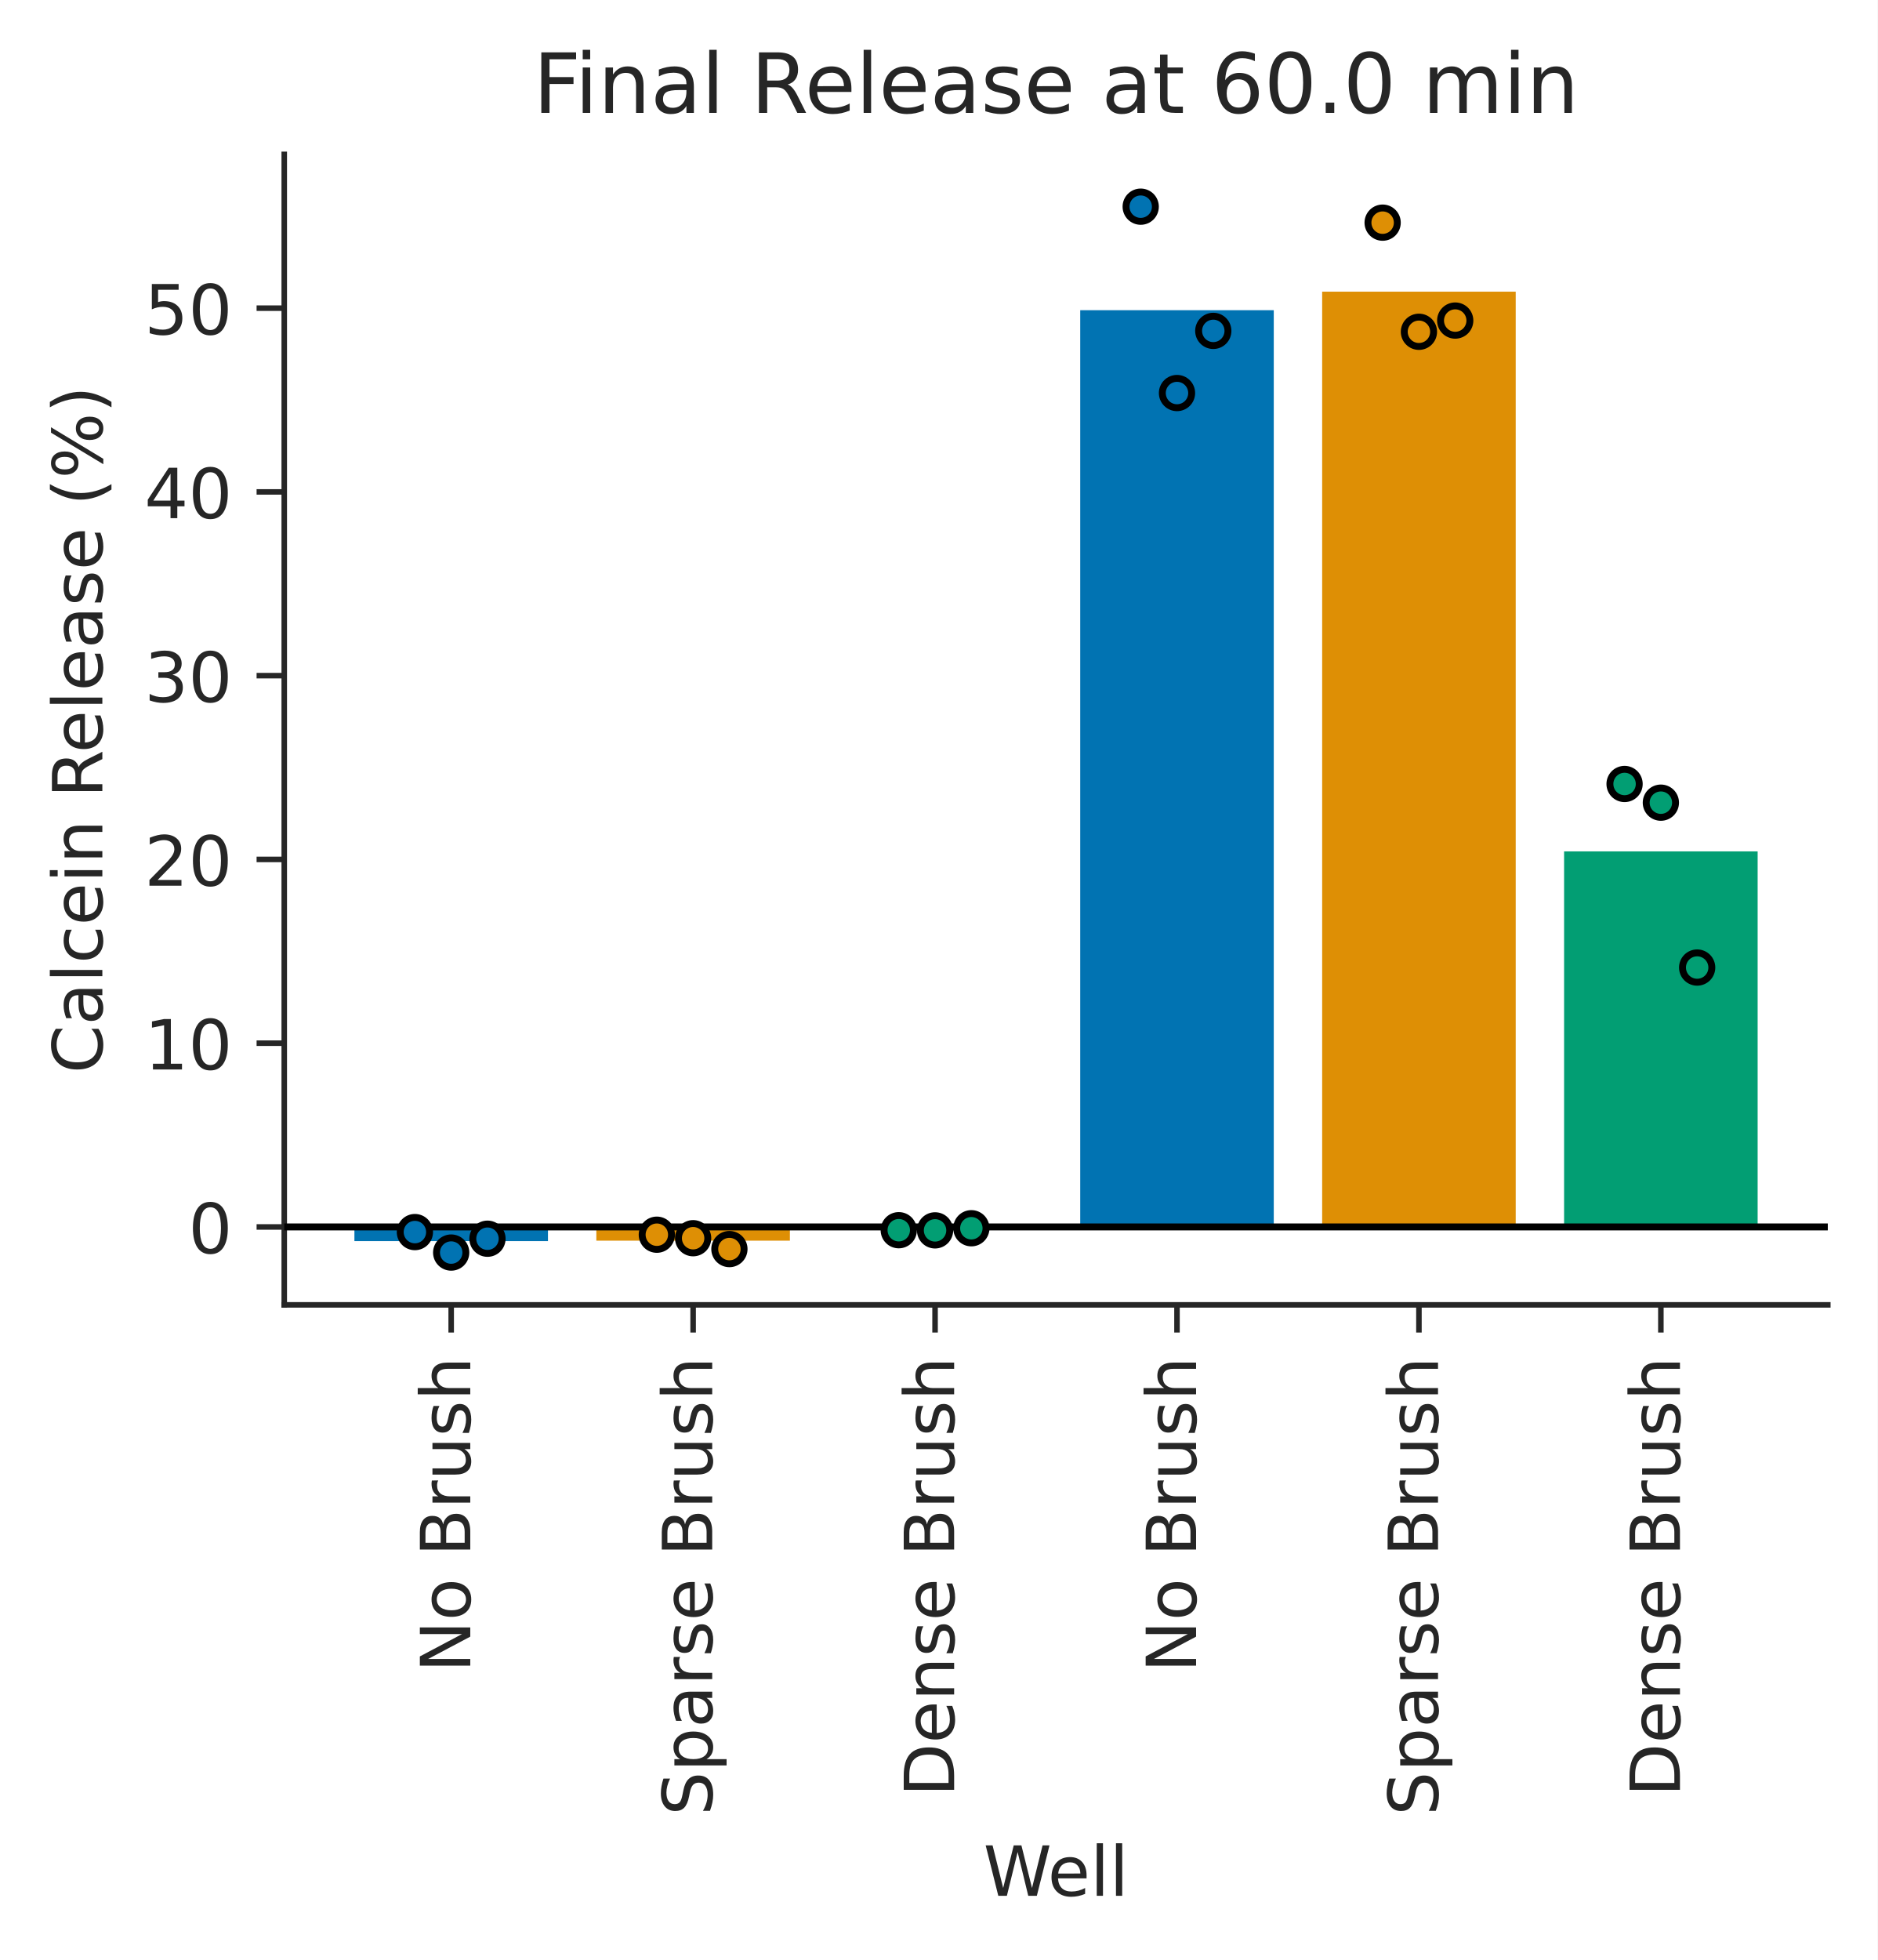
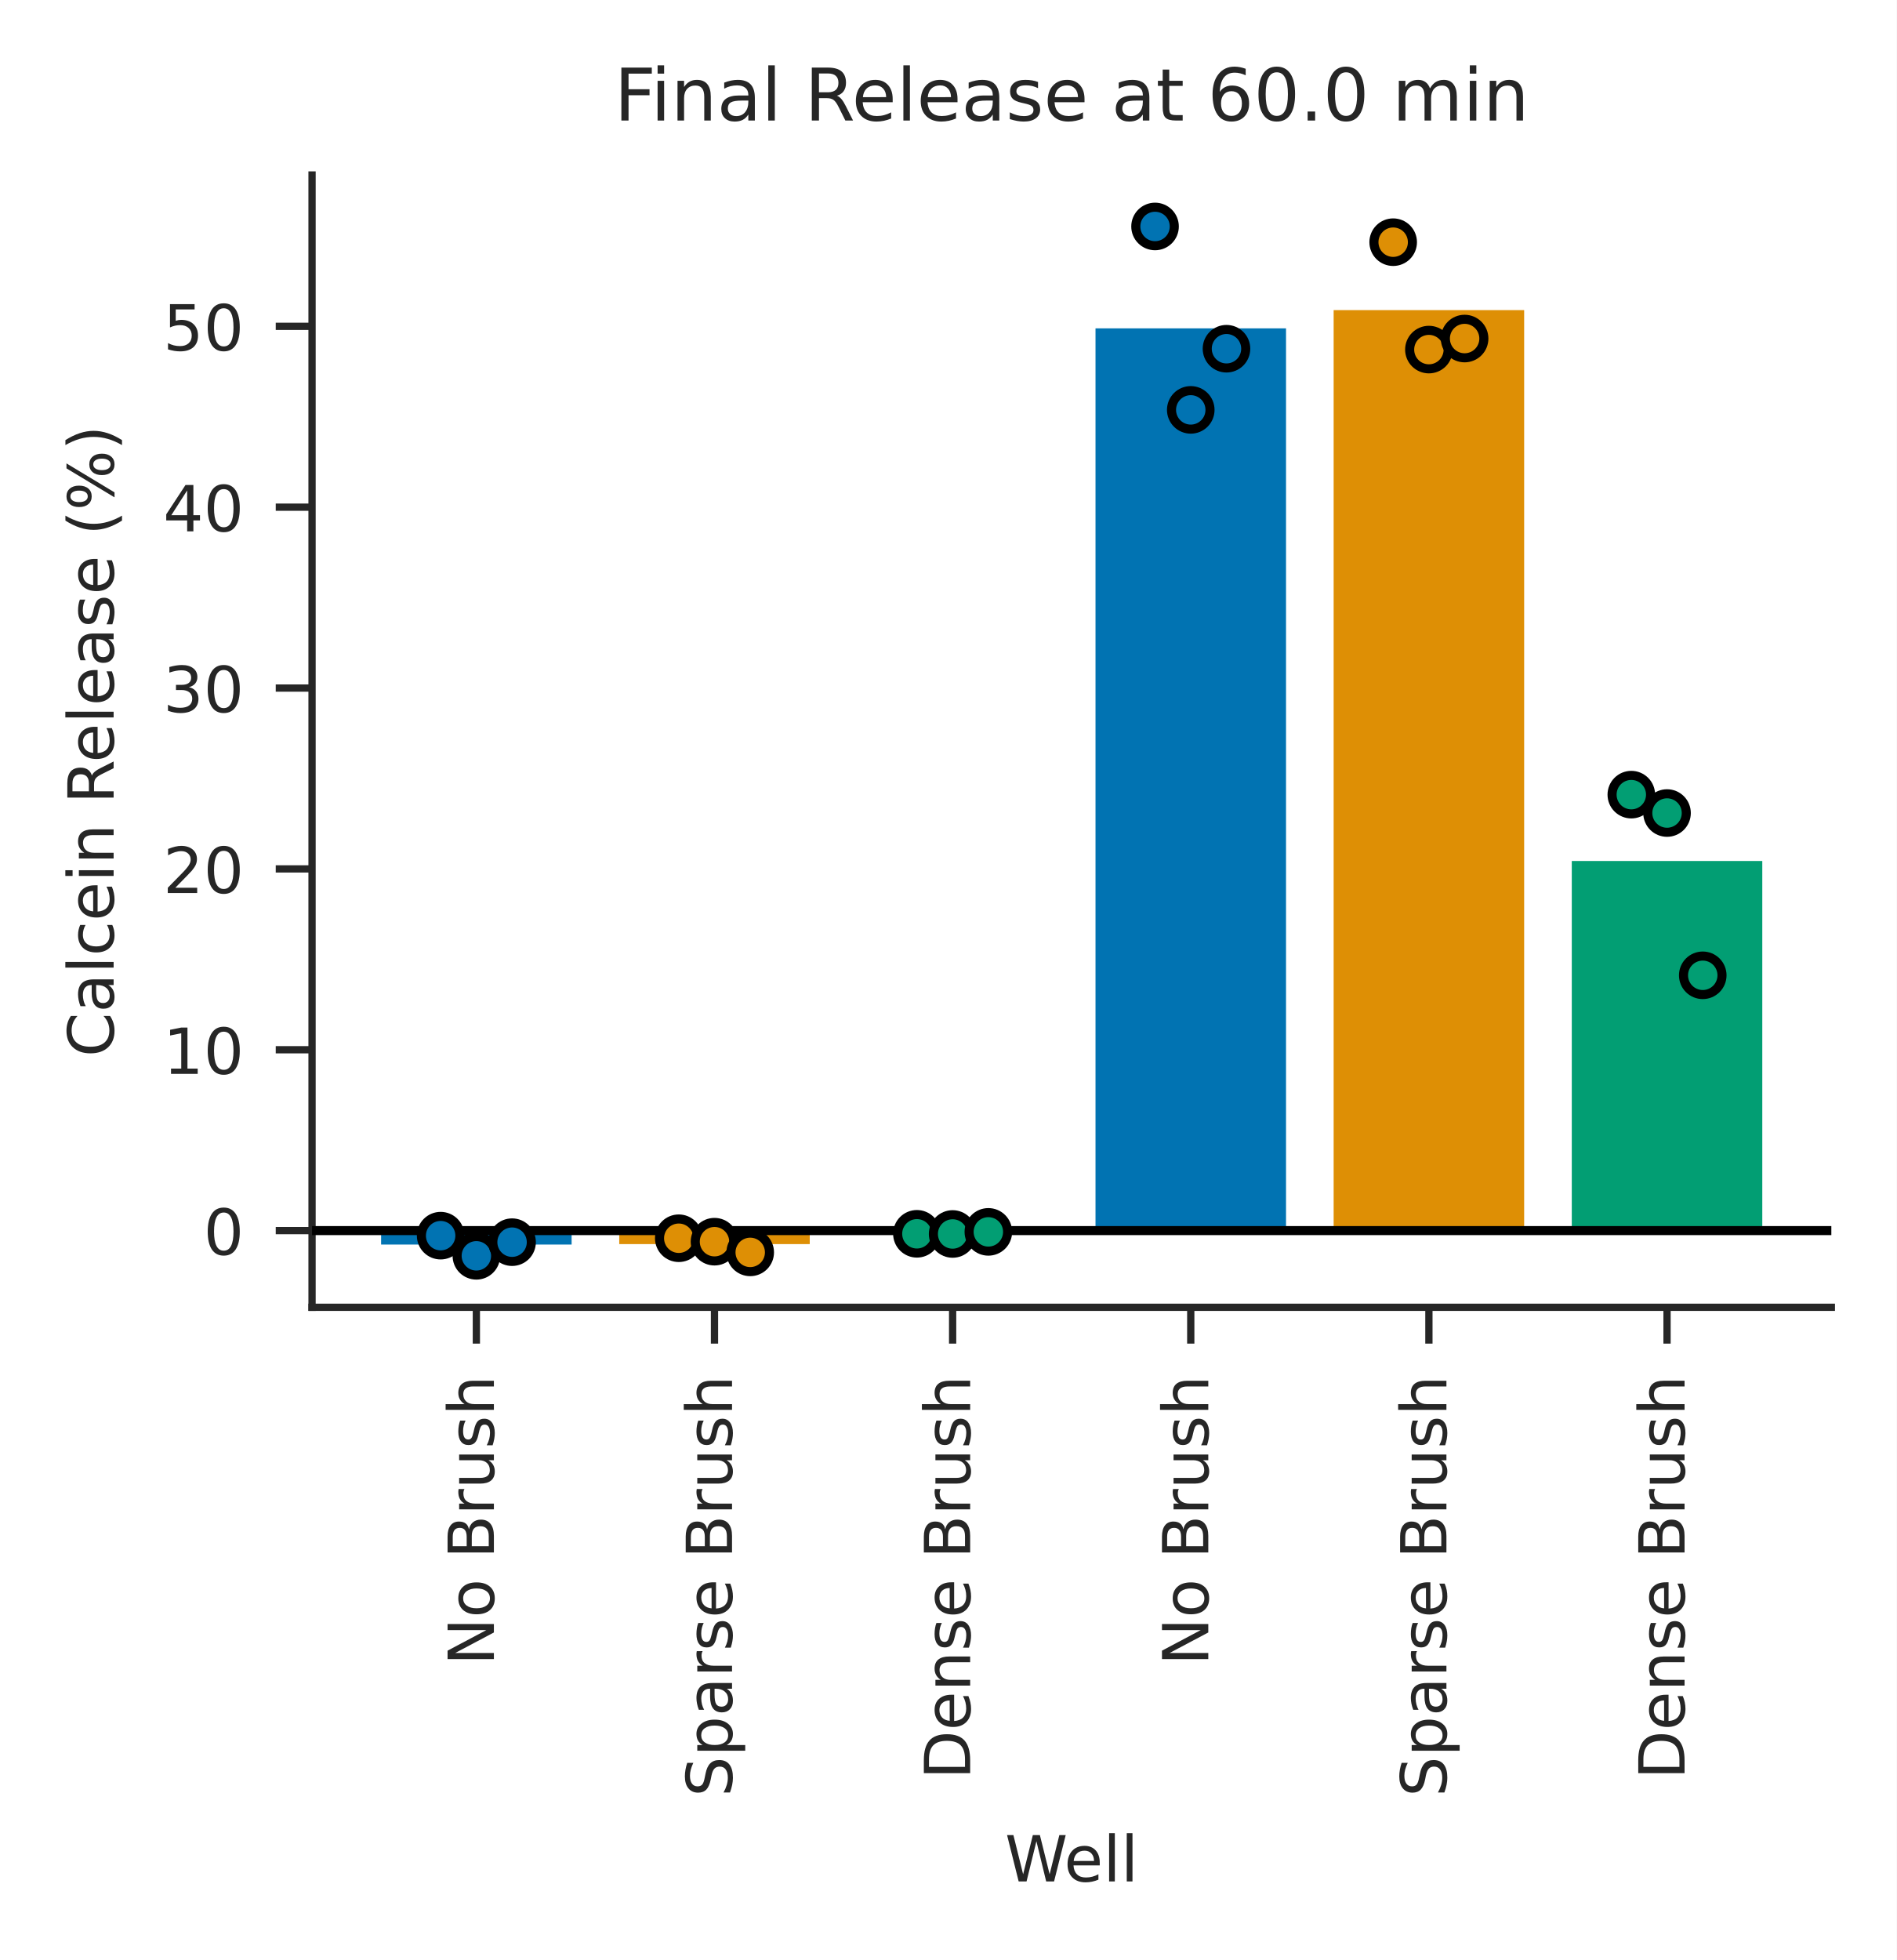
- <svg xmlns="http://www.w3.org/2000/svg" xmlns:xlink="http://www.w3.org/1999/xlink" width="271.503pt" height="283.349pt" viewBox="0 0 271.503 283.349" version="1.1">
+ <svg xmlns="http://www.w3.org/2000/svg" xmlns:xlink="http://www.w3.org/1999/xlink" width="208.982pt" height="215.926pt" viewBox="0 0 208.982 215.926" version="1.1">
  <defs>
    <style type="text/css">*{stroke-linejoin: round; stroke-linecap: butt}</style>
  </defs>
  <g id="figure_1">
    <g id="patch_1">
-       <path d="M 0 283.349  L 271.503 283.349  L 271.503 0  L 0 0  z " style="fill: #ffffff" />
+       <path d="M 0 215.926  L 208.982 215.926  L 208.982 -0  L 0 -0  z " style="fill: #ffffff" />
    </g>
    <g id="axes_1">
      <g id="patch_2">
-         <path d="M 41.103 188.638  L 264.303 188.638  L 264.303 22.318  L 41.103 22.318  z " style="fill: #ffffff" />
+         <path d="M 34.382 144.019  L 201.782 144.019  L 201.782 19.279  L 34.382 19.279  z " style="fill: #ffffff" />
      </g>
      <g id="matplotlib.axis_1">
        <g id="xtick_1">
          <g id="line2d_1">
            <defs>
-               <path id="m0288c77775" d="M 0 0  L 0 4  " style="stroke: #262626; stroke-width: 0.8" />
+               <path id="m915d066214" d="M 0 0  L 0 4  " style="stroke: #262626; stroke-width: 0.8" />
            </defs>
            <g>
-               <use xlink:href="#m0288c77775" x="65.242" y="188.638" style="fill: #262626; stroke: #262626; stroke-width: 0.8" />
+               <use xlink:href="#m915d066214" x="52.487" y="144.019" style="fill: #262626; stroke: #262626; stroke-width: 0.8" />
            </g>
          </g>
          <g id="text_1">
-             <g style="fill: #262626" transform="translate(68.00168 241.7725) rotate(-90) scale(0.1 -0.1)">
+             <g style="fill: #262626" transform="translate(54.41814 183.4628) rotate(-90) scale(0.07 -0.07)">
              <defs>
                <path id="DejaVuSans-4e" d="M 628 4666  L 1478 4666  L 3547 763  L 3547 4666  L 4159 4666  L 4159 0  L 3309 0  L 1241 3903  L 1241 0  L 628 0  L 628 4666  z " transform="scale(0.015625)" />
                <path id="DejaVuSans-6f" d="M 1959 3097  Q 1497 3097 1228 2736  Q 959 2375 959 1747  Q 959 1119 1226 758  Q 1494 397 1959 397  Q 2419 397 2687 759  Q 2956 1122 2956 1747  Q 2956 2369 2687 2733  Q 2419 3097 1959 3097  z M 1959 3584  Q 2709 3584 3137 3096  Q 3566 2609 3566 1747  Q 3566 888 3137 398  Q 2709 -91 1959 -91  Q 1206 -91 779 398  Q 353 888 353 1747  Q 353 2609 779 3096  Q 1206 3584 1959 3584  z " transform="scale(0.015625)" />
                <path id="DejaVuSans-20" transform="scale(0.015625)" />
                <path id="DejaVuSans-42" d="M 1259 2228  L 1259 519  L 2272 519  Q 2781 519 3026 730  Q 3272 941 3272 1375  Q 3272 1813 3026 2020  Q 2781 2228 2272 2228  L 1259 2228  z M 1259 4147  L 1259 2741  L 2194 2741  Q 2656 2741 2882 2914  Q 3109 3088 3109 3444  Q 3109 3797 2882 3972  Q 2656 4147 2194 4147  L 1259 4147  z M 628 4666  L 2241 4666  Q 2963 4666 3353 4366  Q 3744 4066 3744 3513  Q 3744 3084 3544 2831  Q 3344 2578 2956 2516  Q 3422 2416 3680 2098  Q 3938 1781 3938 1306  Q 3938 681 3513 340  Q 3088 0 2303 0  L 628 0  L 628 4666  z " transform="scale(0.015625)" />
                <path id="DejaVuSans-72" d="M 2631 2963  Q 2534 3019 2420 3045  Q 2306 3072 2169 3072  Q 1681 3072 1420 2755  Q 1159 2438 1159 1844  L 1159 0  L 581 0  L 581 3500  L 1159 3500  L 1159 2956  Q 1341 3275 1631 3429  Q 1922 3584 2338 3584  Q 2397 3584 2469 3576  Q 2541 3569 2628 3553  L 2631 2963  z " transform="scale(0.015625)" />
                <path id="DejaVuSans-75" d="M 544 1381  L 544 3500  L 1119 3500  L 1119 1403  Q 1119 906 1312 657  Q 1506 409 1894 409  Q 2359 409 2629 706  Q 2900 1003 2900 1516  L 2900 3500  L 3475 3500  L 3475 0  L 2900 0  L 2900 538  Q 2691 219 2414 64  Q 2138 -91 1772 -91  Q 1169 -91 856 284  Q 544 659 544 1381  z M 1991 3584  L 1991 3584  z " transform="scale(0.015625)" />
                <path id="DejaVuSans-73" d="M 2834 3397  L 2834 2853  Q 2591 2978 2328 3040  Q 2066 3103 1784 3103  Q 1356 3103 1142 2972  Q 928 2841 928 2578  Q 928 2378 1081 2264  Q 1234 2150 1697 2047  L 1894 2003  Q 2506 1872 2764 1633  Q 3022 1394 3022 966  Q 3022 478 2636 193  Q 2250 -91 1575 -91  Q 1294 -91 989 -36  Q 684 19 347 128  L 347 722  Q 666 556 975 473  Q 1284 391 1588 391  Q 1994 391 2212 530  Q 2431 669 2431 922  Q 2431 1156 2273 1281  Q 2116 1406 1581 1522  L 1381 1569  Q 847 1681 609 1914  Q 372 2147 372 2553  Q 372 3047 722 3315  Q 1072 3584 1716 3584  Q 2034 3584 2315 3537  Q 2597 3491 2834 3397  z " transform="scale(0.015625)" />
                <path id="DejaVuSans-68" d="M 3513 2113  L 3513 0  L 2938 0  L 2938 2094  Q 2938 2591 2744 2837  Q 2550 3084 2163 3084  Q 1697 3084 1428 2787  Q 1159 2491 1159 1978  L 1159 0  L 581 0  L 581 4863  L 1159 4863  L 1159 2956  Q 1366 3272 1645 3428  Q 1925 3584 2291 3584  Q 2894 3584 3203 3211  Q 3513 2838 3513 2113  z " transform="scale(0.015625)" />
              </defs>
              <use xlink:href="#DejaVuSans-4e" />
              <use xlink:href="#DejaVuSans-6f" transform="translate(74.80469 0)" />
              <use xlink:href="#DejaVuSans-20" transform="translate(135.9863 0)" />
              <use xlink:href="#DejaVuSans-42" transform="translate(167.7734 0)" />
              <use xlink:href="#DejaVuSans-72" transform="translate(236.377 0)" />
              <use xlink:href="#DejaVuSans-75" transform="translate(277.4902 0)" />
              <use xlink:href="#DejaVuSans-73" transform="translate(340.8691 0)" />
              <use xlink:href="#DejaVuSans-68" transform="translate(392.9688 0)" />
            </g>
          </g>
        </g>
        <g id="xtick_2">
          <g id="line2d_2">
            <g>
-               <use xlink:href="#m0288c77775" x="100.227" y="188.638" style="fill: #262626; stroke: #262626; stroke-width: 0.8" />
+               <use xlink:href="#m915d066214" x="78.725" y="144.019" style="fill: #262626; stroke: #262626; stroke-width: 0.8" />
            </g>
          </g>
          <g id="text_2">
-             <g style="fill: #262626" transform="translate(102.986 262.4709) rotate(-90) scale(0.1 -0.1)">
+             <g style="fill: #262626" transform="translate(80.65638 197.9517) rotate(-90) scale(0.07 -0.07)">
              <defs>
                <path id="DejaVuSans-53" d="M 3425 4513  L 3425 3897  Q 3066 4069 2747 4153  Q 2428 4238 2131 4238  Q 1616 4238 1336 4038  Q 1056 3838 1056 3469  Q 1056 3159 1242 3001  Q 1428 2844 1947 2747  L 2328 2669  Q 3034 2534 3370 2195  Q 3706 1856 3706 1288  Q 3706 609 3251 259  Q 2797 -91 1919 -91  Q 1588 -91 1214 -16  Q 841 59 441 206  L 441 856  Q 825 641 1194 531  Q 1563 422 1919 422  Q 2459 422 2753 634  Q 3047 847 3047 1241  Q 3047 1584 2836 1778  Q 2625 1972 2144 2069  L 1759 2144  Q 1053 2284 737 2584  Q 422 2884 422 3419  Q 422 4038 858 4394  Q 1294 4750 2059 4750  Q 2388 4750 2728 4690  Q 3069 4631 3425 4513  z " transform="scale(0.015625)" />
                <path id="DejaVuSans-70" d="M 1159 525  L 1159 -1331  L 581 -1331  L 581 3500  L 1159 3500  L 1159 2969  Q 1341 3281 1617 3432  Q 1894 3584 2278 3584  Q 2916 3584 3314 3078  Q 3713 2572 3713 1747  Q 3713 922 3314 415  Q 2916 -91 2278 -91  Q 1894 -91 1617 61  Q 1341 213 1159 525  z M 3116 1747  Q 3116 2381 2855 2742  Q 2594 3103 2138 3103  Q 1681 3103 1420 2742  Q 1159 2381 1159 1747  Q 1159 1113 1420 752  Q 1681 391 2138 391  Q 2594 391 2855 752  Q 3116 1113 3116 1747  z " transform="scale(0.015625)" />
                <path id="DejaVuSans-61" d="M 2194 1759  Q 1497 1759 1228 1600  Q 959 1441 959 1056  Q 959 750 1161 570  Q 1363 391 1709 391  Q 2188 391 2477 730  Q 2766 1069 2766 1631  L 2766 1759  L 2194 1759  z M 3341 1997  L 3341 0  L 2766 0  L 2766 531  Q 2569 213 2275 61  Q 1981 -91 1556 -91  Q 1019 -91 701 211  Q 384 513 384 1019  Q 384 1609 779 1909  Q 1175 2209 1959 2209  L 2766 2209  L 2766 2266  Q 2766 2663 2505 2880  Q 2244 3097 1772 3097  Q 1472 3097 1187 3025  Q 903 2953 641 2809  L 641 3341  Q 956 3463 1253 3523  Q 1550 3584 1831 3584  Q 2591 3584 2966 3190  Q 3341 2797 3341 1997  z " transform="scale(0.015625)" />
                <path id="DejaVuSans-65" d="M 3597 1894  L 3597 1613  L 953 1613  Q 991 1019 1311 708  Q 1631 397 2203 397  Q 2534 397 2845 478  Q 3156 559 3463 722  L 3463 178  Q 3153 47 2828 -22  Q 2503 -91 2169 -91  Q 1331 -91 842 396  Q 353 884 353 1716  Q 353 2575 817 3079  Q 1281 3584 2069 3584  Q 2775 3584 3186 3129  Q 3597 2675 3597 1894  z M 3022 2063  Q 3016 2534 2758 2815  Q 2500 3097 2075 3097  Q 1594 3097 1305 2825  Q 1016 2553 972 2059  L 3022 2063  z " transform="scale(0.015625)" />
              </defs>
              <use xlink:href="#DejaVuSans-53" />
              <use xlink:href="#DejaVuSans-70" transform="translate(63.47656 0)" />
              <use xlink:href="#DejaVuSans-61" transform="translate(126.9531 0)" />
              <use xlink:href="#DejaVuSans-72" transform="translate(188.2324 0)" />
              <use xlink:href="#DejaVuSans-73" transform="translate(229.3457 0)" />
              <use xlink:href="#DejaVuSans-65" transform="translate(281.4453 0)" />
              <use xlink:href="#DejaVuSans-20" transform="translate(342.9688 0)" />
              <use xlink:href="#DejaVuSans-42" transform="translate(374.7559 0)" />
              <use xlink:href="#DejaVuSans-72" transform="translate(443.3594 0)" />
              <use xlink:href="#DejaVuSans-75" transform="translate(484.4727 0)" />
              <use xlink:href="#DejaVuSans-73" transform="translate(547.8516 0)" />
              <use xlink:href="#DejaVuSans-68" transform="translate(599.9512 0)" />
            </g>
          </g>
        </g>
        <g id="xtick_3">
          <g id="line2d_3">
            <g>
-               <use xlink:href="#m0288c77775" x="135.211" y="188.638" style="fill: #262626; stroke: #262626; stroke-width: 0.8" />
+               <use xlink:href="#m915d066214" x="104.963" y="144.019" style="fill: #262626; stroke: #262626; stroke-width: 0.8" />
            </g>
          </g>
          <g id="text_3">
-             <g style="fill: #262626" transform="translate(137.9703 259.7256) rotate(-90) scale(0.1 -0.1)">
+             <g style="fill: #262626" transform="translate(106.8946 196.03) rotate(-90) scale(0.07 -0.07)">
              <defs>
                <path id="DejaVuSans-44" d="M 1259 4147  L 1259 519  L 2022 519  Q 2988 519 3436 956  Q 3884 1394 3884 2338  Q 3884 3275 3436 3711  Q 2988 4147 2022 4147  L 1259 4147  z M 628 4666  L 1925 4666  Q 3281 4666 3915 4102  Q 4550 3538 4550 2338  Q 4550 1131 3912 565  Q 3275 0 1925 0  L 628 0  L 628 4666  z " transform="scale(0.015625)" />
                <path id="DejaVuSans-6e" d="M 3513 2113  L 3513 0  L 2938 0  L 2938 2094  Q 2938 2591 2744 2837  Q 2550 3084 2163 3084  Q 1697 3084 1428 2787  Q 1159 2491 1159 1978  L 1159 0  L 581 0  L 581 3500  L 1159 3500  L 1159 2956  Q 1366 3272 1645 3428  Q 1925 3584 2291 3584  Q 2894 3584 3203 3211  Q 3513 2838 3513 2113  z " transform="scale(0.015625)" />
              </defs>
              <use xlink:href="#DejaVuSans-44" />
              <use xlink:href="#DejaVuSans-65" transform="translate(77.00195 0)" />
              <use xlink:href="#DejaVuSans-6e" transform="translate(138.5254 0)" />
              <use xlink:href="#DejaVuSans-73" transform="translate(201.9043 0)" />
              <use xlink:href="#DejaVuSans-65" transform="translate(254.0039 0)" />
              <use xlink:href="#DejaVuSans-20" transform="translate(315.5273 0)" />
              <use xlink:href="#DejaVuSans-42" transform="translate(347.3145 0)" />
              <use xlink:href="#DejaVuSans-72" transform="translate(415.918 0)" />
              <use xlink:href="#DejaVuSans-75" transform="translate(457.0312 0)" />
              <use xlink:href="#DejaVuSans-73" transform="translate(520.4102 0)" />
              <use xlink:href="#DejaVuSans-68" transform="translate(572.5098 0)" />
            </g>
          </g>
        </g>
        <g id="xtick_4">
          <g id="line2d_4">
            <g>
-               <use xlink:href="#m0288c77775" x="170.195" y="188.638" style="fill: #262626; stroke: #262626; stroke-width: 0.8" />
+               <use xlink:href="#m915d066214" x="131.201" y="144.019" style="fill: #262626; stroke: #262626; stroke-width: 0.8" />
            </g>
          </g>
          <g id="text_4">
-             <g style="fill: #262626" transform="translate(172.9547 241.7725) rotate(-90) scale(0.1 -0.1)">
+             <g style="fill: #262626" transform="translate(133.1329 183.4628) rotate(-90) scale(0.07 -0.07)">
              <use xlink:href="#DejaVuSans-4e" />
              <use xlink:href="#DejaVuSans-6f" transform="translate(74.80469 0)" />
              <use xlink:href="#DejaVuSans-20" transform="translate(135.9863 0)" />
              <use xlink:href="#DejaVuSans-42" transform="translate(167.7734 0)" />
              <use xlink:href="#DejaVuSans-72" transform="translate(236.377 0)" />
              <use xlink:href="#DejaVuSans-75" transform="translate(277.4902 0)" />
              <use xlink:href="#DejaVuSans-73" transform="translate(340.8691 0)" />
              <use xlink:href="#DejaVuSans-68" transform="translate(392.9688 0)" />
            </g>
          </g>
        </g>
        <g id="xtick_5">
          <g id="line2d_5">
            <g>
-               <use xlink:href="#m0288c77775" x="205.18" y="188.638" style="fill: #262626; stroke: #262626; stroke-width: 0.8" />
+               <use xlink:href="#m915d066214" x="157.44" y="144.019" style="fill: #262626; stroke: #262626; stroke-width: 0.8" />
            </g>
          </g>
          <g id="text_5">
-             <g style="fill: #262626" transform="translate(207.939 262.4709) rotate(-90) scale(0.1 -0.1)">
+             <g style="fill: #262626" transform="translate(159.3711 197.9517) rotate(-90) scale(0.07 -0.07)">
              <use xlink:href="#DejaVuSans-53" />
              <use xlink:href="#DejaVuSans-70" transform="translate(63.47656 0)" />
              <use xlink:href="#DejaVuSans-61" transform="translate(126.9531 0)" />
              <use xlink:href="#DejaVuSans-72" transform="translate(188.2324 0)" />
              <use xlink:href="#DejaVuSans-73" transform="translate(229.3457 0)" />
              <use xlink:href="#DejaVuSans-65" transform="translate(281.4453 0)" />
              <use xlink:href="#DejaVuSans-20" transform="translate(342.9688 0)" />
              <use xlink:href="#DejaVuSans-42" transform="translate(374.7559 0)" />
              <use xlink:href="#DejaVuSans-72" transform="translate(443.3594 0)" />
              <use xlink:href="#DejaVuSans-75" transform="translate(484.4727 0)" />
              <use xlink:href="#DejaVuSans-73" transform="translate(547.8516 0)" />
              <use xlink:href="#DejaVuSans-68" transform="translate(599.9512 0)" />
            </g>
          </g>
        </g>
        <g id="xtick_6">
          <g id="line2d_6">
            <g>
-               <use xlink:href="#m0288c77775" x="240.164" y="188.638" style="fill: #262626; stroke: #262626; stroke-width: 0.8" />
+               <use xlink:href="#m915d066214" x="183.678" y="144.019" style="fill: #262626; stroke: #262626; stroke-width: 0.8" />
            </g>
          </g>
          <g id="text_6">
-             <g style="fill: #262626" transform="translate(242.9233 259.7256) rotate(-90) scale(0.1 -0.1)">
+             <g style="fill: #262626" transform="translate(185.6094 196.03) rotate(-90) scale(0.07 -0.07)">
              <use xlink:href="#DejaVuSans-44" />
              <use xlink:href="#DejaVuSans-65" transform="translate(77.00195 0)" />
              <use xlink:href="#DejaVuSans-6e" transform="translate(138.5254 0)" />
              <use xlink:href="#DejaVuSans-73" transform="translate(201.9043 0)" />
              <use xlink:href="#DejaVuSans-65" transform="translate(254.0039 0)" />
              <use xlink:href="#DejaVuSans-20" transform="translate(315.5273 0)" />
              <use xlink:href="#DejaVuSans-42" transform="translate(347.3145 0)" />
              <use xlink:href="#DejaVuSans-72" transform="translate(415.918 0)" />
              <use xlink:href="#DejaVuSans-75" transform="translate(457.0312 0)" />
              <use xlink:href="#DejaVuSans-73" transform="translate(520.4102 0)" />
              <use xlink:href="#DejaVuSans-68" transform="translate(572.5098 0)" />
            </g>
          </g>
        </g>
        <g id="text_7">
-           <g style="fill: #262626" transform="translate(142.1984 274.0694) scale(0.1 -0.1)">
+           <g style="fill: #262626" transform="translate(110.7289 207.2706) scale(0.07 -0.07)">
            <defs>
              <path id="DejaVuSans-57" d="M 213 4666  L 850 4666  L 1831 722  L 2809 4666  L 3519 4666  L 4500 722  L 5478 4666  L 6119 4666  L 4947 0  L 4153 0  L 3169 4050  L 2175 0  L 1381 0  L 213 4666  z " transform="scale(0.015625)" />
              <path id="DejaVuSans-6c" d="M 603 4863  L 1178 4863  L 1178 0  L 603 0  L 603 4863  z " transform="scale(0.015625)" />
            </defs>
            <use xlink:href="#DejaVuSans-57" />
            <use xlink:href="#DejaVuSans-65" transform="translate(93.00195 0)" />
            <use xlink:href="#DejaVuSans-6c" transform="translate(154.5254 0)" />
            <use xlink:href="#DejaVuSans-6c" transform="translate(182.3086 0)" />
          </g>
        </g>
      </g>
      <g id="matplotlib.axis_2">
        <g id="ytick_1">
          <g id="line2d_7">
            <defs>
-               <path id="m17811de215" d="M 0 0  L -4 0  " style="stroke: #262626; stroke-width: 0.8" />
+               <path id="mc11ba10de6" d="M 0 0  L -4 0  " style="stroke: #262626; stroke-width: 0.8" />
            </defs>
            <g>
-               <use xlink:href="#m17811de215" x="41.103" y="177.374" style="fill: #262626; stroke: #262626; stroke-width: 0.8" />
+               <use xlink:href="#mc11ba10de6" x="34.382" y="135.57" style="fill: #262626; stroke: #262626; stroke-width: 0.8" />
            </g>
          </g>
          <g id="text_8">
-             <g style="fill: #262626" transform="translate(27.24063 181.1727) scale(0.1 -0.1)">
+             <g style="fill: #262626" transform="translate(22.42844 138.2297) scale(0.07 -0.07)">
              <defs>
                <path id="DejaVuSans-30" d="M 2034 4250  Q 1547 4250 1301 3770  Q 1056 3291 1056 2328  Q 1056 1369 1301 889  Q 1547 409 2034 409  Q 2525 409 2770 889  Q 3016 1369 3016 2328  Q 3016 3291 2770 3770  Q 2525 4250 2034 4250  z M 2034 4750  Q 2819 4750 3233 4129  Q 3647 3509 3647 2328  Q 3647 1150 3233 529  Q 2819 -91 2034 -91  Q 1250 -91 836 529  Q 422 1150 422 2328  Q 422 3509 836 4129  Q 1250 4750 2034 4750  z " transform="scale(0.015625)" />
              </defs>
              <use xlink:href="#DejaVuSans-30" />
            </g>
          </g>
        </g>
        <g id="ytick_2">
          <g id="line2d_8">
            <g>
-               <use xlink:href="#m17811de215" x="41.103" y="150.808" style="fill: #262626; stroke: #262626; stroke-width: 0.8" />
+               <use xlink:href="#mc11ba10de6" x="34.382" y="115.646" style="fill: #262626; stroke: #262626; stroke-width: 0.8" />
            </g>
          </g>
          <g id="text_9">
-             <g style="fill: #262626" transform="translate(20.87813 154.6076) scale(0.1 -0.1)">
+             <g style="fill: #262626" transform="translate(17.97469 118.3059) scale(0.07 -0.07)">
              <defs>
                <path id="DejaVuSans-31" d="M 794 531  L 1825 531  L 1825 4091  L 703 3866  L 703 4441  L 1819 4666  L 2450 4666  L 2450 531  L 3481 531  L 3481 0  L 794 0  L 794 531  z " transform="scale(0.015625)" />
              </defs>
              <use xlink:href="#DejaVuSans-31" />
              <use xlink:href="#DejaVuSans-30" transform="translate(63.62305 0)" />
            </g>
          </g>
        </g>
        <g id="ytick_3">
          <g id="line2d_9">
            <g>
-               <use xlink:href="#m17811de215" x="41.103" y="124.243" style="fill: #262626; stroke: #262626; stroke-width: 0.8" />
+               <use xlink:href="#mc11ba10de6" x="34.382" y="95.723" style="fill: #262626; stroke: #262626; stroke-width: 0.8" />
            </g>
          </g>
          <g id="text_10">
-             <g style="fill: #262626" transform="translate(20.87813 128.0424) scale(0.1 -0.1)">
+             <g style="fill: #262626" transform="translate(17.97469 98.382) scale(0.07 -0.07)">
              <defs>
                <path id="DejaVuSans-32" d="M 1228 531  L 3431 531  L 3431 0  L 469 0  L 469 531  Q 828 903 1448 1529  Q 2069 2156 2228 2338  Q 2531 2678 2651 2914  Q 2772 3150 2772 3378  Q 2772 3750 2511 3984  Q 2250 4219 1831 4219  Q 1534 4219 1204 4116  Q 875 4013 500 3803  L 500 4441  Q 881 4594 1212 4672  Q 1544 4750 1819 4750  Q 2544 4750 2975 4387  Q 3406 4025 3406 3419  Q 3406 3131 3298 2873  Q 3191 2616 2906 2266  Q 2828 2175 2409 1742  Q 1991 1309 1228 531  z " transform="scale(0.015625)" />
              </defs>
              <use xlink:href="#DejaVuSans-32" />
              <use xlink:href="#DejaVuSans-30" transform="translate(63.62305 0)" />
            </g>
          </g>
        </g>
        <g id="ytick_4">
          <g id="line2d_10">
            <g>
-               <use xlink:href="#m17811de215" x="41.103" y="97.678" style="fill: #262626; stroke: #262626; stroke-width: 0.8" />
+               <use xlink:href="#mc11ba10de6" x="34.382" y="75.799" style="fill: #262626; stroke: #262626; stroke-width: 0.8" />
            </g>
          </g>
          <g id="text_11">
-             <g style="fill: #262626" transform="translate(20.87813 101.4772) scale(0.1 -0.1)">
+             <g style="fill: #262626" transform="translate(17.97469 78.45813) scale(0.07 -0.07)">
              <defs>
                <path id="DejaVuSans-33" d="M 2597 2516  Q 3050 2419 3304 2112  Q 3559 1806 3559 1356  Q 3559 666 3084 287  Q 2609 -91 1734 -91  Q 1441 -91 1130 -33  Q 819 25 488 141  L 488 750  Q 750 597 1062 519  Q 1375 441 1716 441  Q 2309 441 2620 675  Q 2931 909 2931 1356  Q 2931 1769 2642 2001  Q 2353 2234 1838 2234  L 1294 2234  L 1294 2753  L 1863 2753  Q 2328 2753 2575 2939  Q 2822 3125 2822 3475  Q 2822 3834 2567 4026  Q 2313 4219 1838 4219  Q 1578 4219 1281 4162  Q 984 4106 628 3988  L 628 4550  Q 988 4650 1302 4700  Q 1616 4750 1894 4750  Q 2613 4750 3031 4423  Q 3450 4097 3450 3541  Q 3450 3153 3228 2886  Q 3006 2619 2597 2516  z " transform="scale(0.015625)" />
              </defs>
              <use xlink:href="#DejaVuSans-33" />
              <use xlink:href="#DejaVuSans-30" transform="translate(63.62305 0)" />
            </g>
          </g>
        </g>
        <g id="ytick_5">
          <g id="line2d_11">
            <g>
-               <use xlink:href="#m17811de215" x="41.103" y="71.113" style="fill: #262626; stroke: #262626; stroke-width: 0.8" />
+               <use xlink:href="#mc11ba10de6" x="34.382" y="55.875" style="fill: #262626; stroke: #262626; stroke-width: 0.8" />
            </g>
          </g>
          <g id="text_12">
-             <g style="fill: #262626" transform="translate(20.87813 74.91209) scale(0.1 -0.1)">
+             <g style="fill: #262626" transform="translate(17.97469 58.53426) scale(0.07 -0.07)">
              <defs>
                <path id="DejaVuSans-34" d="M 2419 4116  L 825 1625  L 2419 1625  L 2419 4116  z M 2253 4666  L 3047 4666  L 3047 1625  L 3713 1625  L 3713 1100  L 3047 1100  L 3047 0  L 2419 0  L 2419 1100  L 313 1100  L 313 1709  L 2253 4666  z " transform="scale(0.015625)" />
              </defs>
              <use xlink:href="#DejaVuSans-34" />
              <use xlink:href="#DejaVuSans-30" transform="translate(63.62305 0)" />
            </g>
          </g>
        </g>
        <g id="ytick_6">
          <g id="line2d_12">
            <g>
-               <use xlink:href="#m17811de215" x="41.103" y="44.548" style="fill: #262626; stroke: #262626; stroke-width: 0.8" />
+               <use xlink:href="#mc11ba10de6" x="34.382" y="35.951" style="fill: #262626; stroke: #262626; stroke-width: 0.8" />
            </g>
          </g>
          <g id="text_13">
-             <g style="fill: #262626" transform="translate(20.87813 48.34693) scale(0.1 -0.1)">
+             <g style="fill: #262626" transform="translate(17.97469 38.61039) scale(0.07 -0.07)">
              <defs>
                <path id="DejaVuSans-35" d="M 691 4666  L 3169 4666  L 3169 4134  L 1269 4134  L 1269 2991  Q 1406 3038 1543 3061  Q 1681 3084 1819 3084  Q 2600 3084 3056 2656  Q 3513 2228 3513 1497  Q 3513 744 3044 326  Q 2575 -91 1722 -91  Q 1428 -91 1123 -41  Q 819 9 494 109  L 494 744  Q 775 591 1075 516  Q 1375 441 1709 441  Q 2250 441 2565 725  Q 2881 1009 2881 1497  Q 2881 1984 2565 2268  Q 2250 2553 1709 2553  Q 1456 2553 1204 2497  Q 953 2441 691 2322  L 691 4666  z " transform="scale(0.015625)" />
              </defs>
              <use xlink:href="#DejaVuSans-35" />
              <use xlink:href="#DejaVuSans-30" transform="translate(63.62305 0)" />
            </g>
          </g>
        </g>
        <g id="text_14">
-           <g style="fill: #262626" transform="translate(14.79844 155.1734) rotate(-90) scale(0.1 -0.1)">
+           <g style="fill: #262626" transform="translate(12.51891 116.4355) rotate(-90) scale(0.07 -0.07)">
            <defs>
              <path id="DejaVuSans-43" d="M 4122 4306  L 4122 3641  Q 3803 3938 3442 4084  Q 3081 4231 2675 4231  Q 1875 4231 1450 3742  Q 1025 3253 1025 2328  Q 1025 1406 1450 917  Q 1875 428 2675 428  Q 3081 428 3442 575  Q 3803 722 4122 1019  L 4122 359  Q 3791 134 3420 21  Q 3050 -91 2638 -91  Q 1578 -91 968 557  Q 359 1206 359 2328  Q 359 3453 968 4101  Q 1578 4750 2638 4750  Q 3056 4750 3426 4639  Q 3797 4528 4122 4306  z " transform="scale(0.015625)" />
              <path id="DejaVuSans-63" d="M 3122 3366  L 3122 2828  Q 2878 2963 2633 3030  Q 2388 3097 2138 3097  Q 1578 3097 1268 2742  Q 959 2388 959 1747  Q 959 1106 1268 751  Q 1578 397 2138 397  Q 2388 397 2633 464  Q 2878 531 3122 666  L 3122 134  Q 2881 22 2623 -34  Q 2366 -91 2075 -91  Q 1284 -91 818 406  Q 353 903 353 1747  Q 353 2603 823 3093  Q 1294 3584 2113 3584  Q 2378 3584 2631 3529  Q 2884 3475 3122 3366  z " transform="scale(0.015625)" />
              <path id="DejaVuSans-69" d="M 603 3500  L 1178 3500  L 1178 0  L 603 0  L 603 3500  z M 603 4863  L 1178 4863  L 1178 4134  L 603 4134  L 603 4863  z " transform="scale(0.015625)" />
              <path id="DejaVuSans-52" d="M 2841 2188  Q 3044 2119 3236 1894  Q 3428 1669 3622 1275  L 4263 0  L 3584 0  L 2988 1197  Q 2756 1666 2539 1819  Q 2322 1972 1947 1972  L 1259 1972  L 1259 0  L 628 0  L 628 4666  L 2053 4666  Q 2853 4666 3247 4331  Q 3641 3997 3641 3322  Q 3641 2881 3436 2590  Q 3231 2300 2841 2188  z M 1259 4147  L 1259 2491  L 2053 2491  Q 2509 2491 2742 2702  Q 2975 2913 2975 3322  Q 2975 3731 2742 3939  Q 2509 4147 2053 4147  L 1259 4147  z " transform="scale(0.015625)" />
              <path id="DejaVuSans-28" d="M 1984 4856  Q 1566 4138 1362 3434  Q 1159 2731 1159 2009  Q 1159 1288 1364 580  Q 1569 -128 1984 -844  L 1484 -844  Q 1016 -109 783 600  Q 550 1309 550 2009  Q 550 2706 781 3412  Q 1013 4119 1484 4856  L 1984 4856  z " transform="scale(0.015625)" />
              <path id="DejaVuSans-25" d="M 4653 2053  Q 4381 2053 4226 1822  Q 4072 1591 4072 1178  Q 4072 772 4226 539  Q 4381 306 4653 306  Q 4919 306 5073 539  Q 5228 772 5228 1178  Q 5228 1588 5073 1820  Q 4919 2053 4653 2053  z M 4653 2450  Q 5147 2450 5437 2106  Q 5728 1763 5728 1178  Q 5728 594 5436 251  Q 5144 -91 4653 -91  Q 4153 -91 3862 251  Q 3572 594 3572 1178  Q 3572 1766 3864 2108  Q 4156 2450 4653 2450  z M 1428 4353  Q 1159 4353 1004 4120  Q 850 3888 850 3481  Q 850 3069 1003 2837  Q 1156 2606 1428 2606  Q 1700 2606 1854 2837  Q 2009 3069 2009 3481  Q 2009 3884 1853 4118  Q 1697 4353 1428 4353  z M 4250 4750  L 4750 4750  L 1831 -91  L 1331 -91  L 4250 4750  z M 1428 4750  Q 1922 4750 2215 4408  Q 2509 4066 2509 3481  Q 2509 2891 2217 2550  Q 1925 2209 1428 2209  Q 931 2209 642 2551  Q 353 2894 353 3481  Q 353 4063 643 4406  Q 934 4750 1428 4750  z " transform="scale(0.015625)" />
              <path id="DejaVuSans-29" d="M 513 4856  L 1013 4856  Q 1481 4119 1714 3412  Q 1947 2706 1947 2009  Q 1947 1309 1714 600  Q 1481 -109 1013 -844  L 513 -844  Q 928 -128 1133 580  Q 1338 1288 1338 2009  Q 1338 2731 1133 3434  Q 928 4138 513 4856  z " transform="scale(0.015625)" />
            </defs>
            <use xlink:href="#DejaVuSans-43" />
            <use xlink:href="#DejaVuSans-61" transform="translate(69.82422 0)" />
            <use xlink:href="#DejaVuSans-6c" transform="translate(131.1035 0)" />
            <use xlink:href="#DejaVuSans-63" transform="translate(158.8867 0)" />
            <use xlink:href="#DejaVuSans-65" transform="translate(213.8672 0)" />
            <use xlink:href="#DejaVuSans-69" transform="translate(275.3906 0)" />
            <use xlink:href="#DejaVuSans-6e" transform="translate(303.1738 0)" />
            <use xlink:href="#DejaVuSans-20" transform="translate(366.5527 0)" />
            <use xlink:href="#DejaVuSans-52" transform="translate(398.3398 0)" />
            <use xlink:href="#DejaVuSans-65" transform="translate(463.3223 0)" />
            <use xlink:href="#DejaVuSans-6c" transform="translate(524.8457 0)" />
            <use xlink:href="#DejaVuSans-65" transform="translate(552.6289 0)" />
            <use xlink:href="#DejaVuSans-61" transform="translate(614.1523 0)" />
            <use xlink:href="#DejaVuSans-73" transform="translate(675.4316 0)" />
            <use xlink:href="#DejaVuSans-65" transform="translate(727.5312 0)" />
            <use xlink:href="#DejaVuSans-20" transform="translate(789.0547 0)" />
            <use xlink:href="#DejaVuSans-28" transform="translate(820.8418 0)" />
            <use xlink:href="#DejaVuSans-25" transform="translate(859.8555 0)" />
            <use xlink:href="#DejaVuSans-29" transform="translate(954.875 0)" />
          </g>
        </g>
      </g>
      <g id="patch_3">
-         <path d="M 51.249 177.374  L 79.236 177.374  L 79.236 179.423  L 51.249 179.423  z " clip-path="url(#p2361cb3cad)" style="fill: #0173b2" />
+         <path d="M 41.991 135.57  L 62.982 135.57  L 62.982 137.108  L 41.991 137.108  z " clip-path="url(#pae0413c432)" style="fill: #0173b2" />
      </g>
      <g id="patch_4">
-         <path d="M 86.233 177.374  L 114.22 177.374  L 114.22 179.357  L 86.233 179.357  z " clip-path="url(#p2361cb3cad)" style="fill: #de8f05" />
+         <path d="M 68.23 135.57  L 89.22 135.57  L 89.22 137.058  L 68.23 137.058  z " clip-path="url(#pae0413c432)" style="fill: #de8f05" />
      </g>
      <g id="patch_5">
-         <path d="M 121.217 177.374  L 149.205 177.374  L 149.205 177.759  L 121.217 177.759  z " clip-path="url(#p2361cb3cad)" style="fill: #029e73" />
+         <path d="M 94.468 135.57  L 115.458 135.57  L 115.458 135.859  L 94.468 135.859  z " clip-path="url(#pae0413c432)" style="fill: #029e73" />
      </g>
      <g id="patch_6">
-         <path d="M 156.202 177.374  L 184.189 177.374  L 184.189 44.845  L 156.202 44.845  z " clip-path="url(#p2361cb3cad)" style="fill: #0173b2" />
+         <path d="M 120.706 135.57  L 141.697 135.57  L 141.697 36.174  L 120.706 36.174  z " clip-path="url(#pae0413c432)" style="fill: #0173b2" />
      </g>
      <g id="patch_7">
-         <path d="M 191.186 177.374  L 219.173 177.374  L 219.173 42.165  L 191.186 42.165  z " clip-path="url(#p2361cb3cad)" style="fill: #de8f05" />
+         <path d="M 146.944 135.57  L 167.935 135.57  L 167.935 34.164  L 146.944 34.164  z " clip-path="url(#pae0413c432)" style="fill: #de8f05" />
      </g>
      <g id="patch_8">
-         <path d="M 226.17 177.374  L 254.158 177.374  L 254.158 123.083  L 226.17 123.083  z " clip-path="url(#p2361cb3cad)" style="fill: #029e73" />
+         <path d="M 173.183 135.57  L 194.173 135.57  L 194.173 94.852  L 173.183 94.852  z " clip-path="url(#pae0413c432)" style="fill: #029e73" />
      </g>
      <g id="patch_9">
-         <path d="M 41.103 188.638  L 41.103 22.318  " style="fill: none; stroke: #262626; stroke-width: 0.8; stroke-linejoin: miter; stroke-linecap: square" />
+         <path d="M 34.382 144.019  L 34.382 19.279  " style="fill: none; stroke: #262626; stroke-width: 0.8; stroke-linejoin: miter; stroke-linecap: square" />
      </g>
      <g id="patch_10">
-         <path d="M 41.103 188.638  L 264.303 188.638  " style="fill: none; stroke: #262626; stroke-width: 0.8; stroke-linejoin: miter; stroke-linecap: square" />
+         <path d="M 34.382 144.019  L 201.782 144.019  " style="fill: none; stroke: #262626; stroke-width: 0.8; stroke-linejoin: miter; stroke-linecap: square" />
      </g>
      <g id="text_15">
-         <g style="fill: #262626" transform="translate(77.10031 16.31812) scale(0.12 -0.12)">
+         <g style="fill: #262626" transform="translate(67.68031 13.27875) scale(0.08 -0.08)">
          <defs>
            <path id="DejaVuSans-46" d="M 628 4666  L 3309 4666  L 3309 4134  L 1259 4134  L 1259 2759  L 3109 2759  L 3109 2228  L 1259 2228  L 1259 0  L 628 0  L 628 4666  z " transform="scale(0.015625)" />
            <path id="DejaVuSans-74" d="M 1172 4494  L 1172 3500  L 2356 3500  L 2356 3053  L 1172 3053  L 1172 1153  Q 1172 725 1289 603  Q 1406 481 1766 481  L 2356 481  L 2356 0  L 1766 0  Q 1100 0 847 248  Q 594 497 594 1153  L 594 3053  L 172 3053  L 172 3500  L 594 3500  L 594 4494  L 1172 4494  z " transform="scale(0.015625)" />
            <path id="DejaVuSans-36" d="M 2113 2584  Q 1688 2584 1439 2293  Q 1191 2003 1191 1497  Q 1191 994 1439 701  Q 1688 409 2113 409  Q 2538 409 2786 701  Q 3034 994 3034 1497  Q 3034 2003 2786 2293  Q 2538 2584 2113 2584  z M 3366 4563  L 3366 3988  Q 3128 4100 2886 4159  Q 2644 4219 2406 4219  Q 1781 4219 1451 3797  Q 1122 3375 1075 2522  Q 1259 2794 1537 2939  Q 1816 3084 2150 3084  Q 2853 3084 3261 2657  Q 3669 2231 3669 1497  Q 3669 778 3244 343  Q 2819 -91 2113 -91  Q 1303 -91 875 529  Q 447 1150 447 2328  Q 447 3434 972 4092  Q 1497 4750 2381 4750  Q 2619 4750 2861 4703  Q 3103 4656 3366 4563  z " transform="scale(0.015625)" />
            <path id="DejaVuSans-2e" d="M 684 794  L 1344 794  L 1344 0  L 684 0  L 684 794  z " transform="scale(0.015625)" />
            <path id="DejaVuSans-6d" d="M 3328 2828  Q 3544 3216 3844 3400  Q 4144 3584 4550 3584  Q 5097 3584 5394 3201  Q 5691 2819 5691 2113  L 5691 0  L 5113 0  L 5113 2094  Q 5113 2597 4934 2840  Q 4756 3084 4391 3084  Q 3944 3084 3684 2787  Q 3425 2491 3425 1978  L 3425 0  L 2847 0  L 2847 2094  Q 2847 2600 2669 2842  Q 2491 3084 2119 3084  Q 1678 3084 1418 2786  Q 1159 2488 1159 1978  L 1159 0  L 581 0  L 581 3500  L 1159 3500  L 1159 2956  Q 1356 3278 1631 3431  Q 1906 3584 2284 3584  Q 2666 3584 2933 3390  Q 3200 3197 3328 2828  z " transform="scale(0.015625)" />
          </defs>
          <use xlink:href="#DejaVuSans-46" />
          <use xlink:href="#DejaVuSans-69" transform="translate(50.26953 0)" />
          <use xlink:href="#DejaVuSans-6e" transform="translate(78.05273 0)" />
          <use xlink:href="#DejaVuSans-61" transform="translate(141.4316 0)" />
          <use xlink:href="#DejaVuSans-6c" transform="translate(202.7109 0)" />
          <use xlink:href="#DejaVuSans-20" transform="translate(230.4941 0)" />
          <use xlink:href="#DejaVuSans-52" transform="translate(262.2812 0)" />
          <use xlink:href="#DejaVuSans-65" transform="translate(327.2637 0)" />
          <use xlink:href="#DejaVuSans-6c" transform="translate(388.7871 0)" />
          <use xlink:href="#DejaVuSans-65" transform="translate(416.5703 0)" />
          <use xlink:href="#DejaVuSans-61" transform="translate(478.0938 0)" />
          <use xlink:href="#DejaVuSans-73" transform="translate(539.373 0)" />
          <use xlink:href="#DejaVuSans-65" transform="translate(591.4727 0)" />
          <use xlink:href="#DejaVuSans-20" transform="translate(652.9961 0)" />
          <use xlink:href="#DejaVuSans-61" transform="translate(684.7832 0)" />
          <use xlink:href="#DejaVuSans-74" transform="translate(746.0625 0)" />
          <use xlink:href="#DejaVuSans-20" transform="translate(785.2715 0)" />
          <use xlink:href="#DejaVuSans-36" transform="translate(817.0586 0)" />
          <use xlink:href="#DejaVuSans-30" transform="translate(880.6816 0)" />
          <use xlink:href="#DejaVuSans-2e" transform="translate(944.3047 0)" />
          <use xlink:href="#DejaVuSans-30" transform="translate(976.0918 0)" />
          <use xlink:href="#DejaVuSans-20" transform="translate(1039.715 0)" />
          <use xlink:href="#DejaVuSans-6d" transform="translate(1071.502 0)" />
          <use xlink:href="#DejaVuSans-69" transform="translate(1168.914 0)" />
          <use xlink:href="#DejaVuSans-6e" transform="translate(1196.697 0)" />
        </g>
      </g>
      <g id="line2d_13">
-         <path d="M 41.103 177.374  L 264.303 177.374  " clip-path="url(#p2361cb3cad)" style="fill: none; stroke: #000000; stroke-linecap: round" />
+         <path d="M 34.382 135.57  L 201.782 135.57  " clip-path="url(#pae0413c432)" style="fill: none; stroke: #000000; stroke-linecap: round" />
      </g>
      <g id="PathCollection_1">
        <defs>
-           <path id="m68f30322f0" d="M 0 2.121  C 0.563 2.121 1.102 1.898 1.5 1.5  C 1.898 1.102 2.121 0.563 2.121 0  C 2.121 -0.563 1.898 -1.102 1.5 -1.5  C 1.102 -1.898 0.563 -2.121 0 -2.121  C -0.563 -2.121 -1.102 -1.898 -1.5 -1.5  C -1.898 -1.102 -2.121 -0.563 -2.121 0  C -2.121 0.563 -1.898 1.102 -1.5 1.5  C -1.102 1.898 -0.563 2.121 0 2.121  z " style="stroke: #000000" />
+           <path id="m881a2cc09b" d="M 0 2.121  C 0.563 2.121 1.102 1.898 1.5 1.5  C 1.898 1.102 2.121 0.563 2.121 0  C 2.121 -0.563 1.898 -1.102 1.5 -1.5  C 1.102 -1.898 0.563 -2.121 0 -2.121  C -0.563 -2.121 -1.102 -1.898 -1.5 -1.5  C -1.898 -1.102 -2.121 -0.563 -2.121 0  C -2.121 0.563 -1.898 1.102 -1.5 1.5  C -1.102 1.898 -0.563 2.121 0 2.121  z " style="stroke: #000000" />
        </defs>
-         <g clip-path="url(#p2361cb3cad)">
-           <use xlink:href="#m68f30322f0" x="59.995" y="178.117" style="fill: #0173b2; stroke: #000000" />
-           <use xlink:href="#m68f30322f0" x="65.242" y="181.078" style="fill: #0173b2; stroke: #000000" />
-           <use xlink:href="#m68f30322f0" x="70.49" y="179.075" style="fill: #0173b2; stroke: #000000" />
+         <g clip-path="url(#pae0413c432)">
+           <use xlink:href="#m881a2cc09b" x="48.551" y="136.128" style="fill: #0173b2; stroke: #000000" />
+           <use xlink:href="#m881a2cc09b" x="52.487" y="138.349" style="fill: #0173b2; stroke: #000000" />
+           <use xlink:href="#m881a2cc09b" x="56.422" y="136.846" style="fill: #0173b2; stroke: #000000" />
        </g>
      </g>
      <g id="PathCollection_2">
        <defs>
-           <path id="mccf494216b" d="M 0 2.121  C 0.563 2.121 1.102 1.898 1.5 1.5  C 1.898 1.102 2.121 0.563 2.121 0  C 2.121 -0.563 1.898 -1.102 1.5 -1.5  C 1.102 -1.898 0.563 -2.121 0 -2.121  C -0.563 -2.121 -1.102 -1.898 -1.5 -1.5  C -1.898 -1.102 -2.121 -0.563 -2.121 0  C -2.121 0.563 -1.898 1.102 -1.5 1.5  C -1.102 1.898 -0.563 2.121 0 2.121  z " style="stroke: #000000" />
+           <path id="m0321a2d20d" d="M 0 2.121  C 0.563 2.121 1.102 1.898 1.5 1.5  C 1.898 1.102 2.121 0.563 2.121 0  C 2.121 -0.563 1.898 -1.102 1.5 -1.5  C 1.102 -1.898 0.563 -2.121 0 -2.121  C -0.563 -2.121 -1.102 -1.898 -1.5 -1.5  C -1.898 -1.102 -2.121 -0.563 -2.121 0  C -2.121 0.563 -1.898 1.102 -1.5 1.5  C -1.102 1.898 -0.563 2.121 0 2.121  z " style="stroke: #000000" />
        </defs>
-         <g clip-path="url(#p2361cb3cad)">
-           <use xlink:href="#mccf494216b" x="94.979" y="178.496" style="fill: #de8f05; stroke: #000000" />
-           <use xlink:href="#mccf494216b" x="100.227" y="179.002" style="fill: #de8f05; stroke: #000000" />
-           <use xlink:href="#mccf494216b" x="105.474" y="180.573" style="fill: #de8f05; stroke: #000000" />
+         <g clip-path="url(#pae0413c432)">
+           <use xlink:href="#m0321a2d20d" x="74.789" y="136.412" style="fill: #de8f05; stroke: #000000" />
+           <use xlink:href="#m0321a2d20d" x="78.725" y="136.792" style="fill: #de8f05; stroke: #000000" />
+           <use xlink:href="#m0321a2d20d" x="82.661" y="137.97" style="fill: #de8f05; stroke: #000000" />
        </g>
      </g>
      <g id="PathCollection_3">
        <defs>
-           <path id="m7af31452c3" d="M 0 2.121  C 0.563 2.121 1.102 1.898 1.5 1.5  C 1.898 1.102 2.121 0.563 2.121 0  C 2.121 -0.563 1.898 -1.102 1.5 -1.5  C 1.102 -1.898 0.563 -2.121 0 -2.121  C -0.563 -2.121 -1.102 -1.898 -1.5 -1.5  C -1.898 -1.102 -2.121 -0.563 -2.121 0  C -2.121 0.563 -1.898 1.102 -1.5 1.5  C -1.102 1.898 -0.563 2.121 0 2.121  z " style="stroke: #000000" />
+           <path id="mc0ae6d8f22" d="M 0 2.121  C 0.563 2.121 1.102 1.898 1.5 1.5  C 1.898 1.102 2.121 0.563 2.121 0  C 2.121 -0.563 1.898 -1.102 1.5 -1.5  C 1.102 -1.898 0.563 -2.121 0 -2.121  C -0.563 -2.121 -1.102 -1.898 -1.5 -1.5  C -1.898 -1.102 -2.121 -0.563 -2.121 0  C -2.121 0.563 -1.898 1.102 -1.5 1.5  C -1.102 1.898 -0.563 2.121 0 2.121  z " style="stroke: #000000" />
        </defs>
-         <g clip-path="url(#p2361cb3cad)">
-           <use xlink:href="#m7af31452c3" x="129.963" y="177.846" style="fill: #029e73; stroke: #000000" />
-           <use xlink:href="#m7af31452c3" x="135.211" y="177.869" style="fill: #029e73; stroke: #000000" />
-           <use xlink:href="#m7af31452c3" x="140.459" y="177.562" style="fill: #029e73; stroke: #000000" />
+         <g clip-path="url(#pae0413c432)">
+           <use xlink:href="#mc0ae6d8f22" x="101.027" y="135.924" style="fill: #029e73; stroke: #000000" />
+           <use xlink:href="#mc0ae6d8f22" x="104.963" y="135.942" style="fill: #029e73; stroke: #000000" />
+           <use xlink:href="#mc0ae6d8f22" x="108.899" y="135.711" style="fill: #029e73; stroke: #000000" />
        </g>
      </g>
      <g id="PathCollection_4">
-         <g clip-path="url(#p2361cb3cad)">
-           <use xlink:href="#m68f30322f0" x="164.948" y="29.878" style="fill: #0173b2; stroke: #000000" />
-           <use xlink:href="#m68f30322f0" x="170.195" y="56.82" style="fill: #0173b2; stroke: #000000" />
-           <use xlink:href="#m68f30322f0" x="175.443" y="47.835" style="fill: #0173b2; stroke: #000000" />
+         <g clip-path="url(#pae0413c432)">
+           <use xlink:href="#m881a2cc09b" x="127.266" y="24.949" style="fill: #0173b2; stroke: #000000" />
+           <use xlink:href="#m881a2cc09b" x="131.201" y="45.155" style="fill: #0173b2; stroke: #000000" />
+           <use xlink:href="#m881a2cc09b" x="135.137" y="38.417" style="fill: #0173b2; stroke: #000000" />
        </g>
      </g>
      <g id="PathCollection_5">
-         <g clip-path="url(#p2361cb3cad)">
-           <use xlink:href="#mccf494216b" x="199.932" y="32.188" style="fill: #de8f05; stroke: #000000" />
-           <use xlink:href="#mccf494216b" x="205.18" y="47.964" style="fill: #de8f05; stroke: #000000" />
-           <use xlink:href="#mccf494216b" x="210.427" y="46.343" style="fill: #de8f05; stroke: #000000" />
+         <g clip-path="url(#pae0413c432)">
+           <use xlink:href="#m0321a2d20d" x="153.504" y="26.681" style="fill: #de8f05; stroke: #000000" />
+           <use xlink:href="#m0321a2d20d" x="157.44" y="38.513" style="fill: #de8f05; stroke: #000000" />
+           <use xlink:href="#m0321a2d20d" x="161.375" y="37.297" style="fill: #de8f05; stroke: #000000" />
        </g>
      </g>
      <g id="PathCollection_6">
-         <g clip-path="url(#p2361cb3cad)">
-           <use xlink:href="#m7af31452c3" x="234.916" y="113.337" style="fill: #029e73; stroke: #000000" />
-           <use xlink:href="#m7af31452c3" x="240.164" y="116.038" style="fill: #029e73; stroke: #000000" />
-           <use xlink:href="#m7af31452c3" x="245.412" y="139.875" style="fill: #029e73; stroke: #000000" />
+         <g clip-path="url(#pae0413c432)">
+           <use xlink:href="#mc0ae6d8f22" x="179.742" y="87.543" style="fill: #029e73; stroke: #000000" />
+           <use xlink:href="#mc0ae6d8f22" x="183.678" y="89.569" style="fill: #029e73; stroke: #000000" />
+           <use xlink:href="#mc0ae6d8f22" x="187.614" y="107.446" style="fill: #029e73; stroke: #000000" />
        </g>
      </g>
    </g>
  </g>
  <defs>
-     <clipPath id="p2361cb3cad">
-       <rect x="41.103" y="22.318" width="223.2" height="166.32" />
+     <clipPath id="pae0413c432">
+       <rect x="34.382" y="19.279" width="167.4" height="124.74" />
    </clipPath>
  </defs>
</svg>
